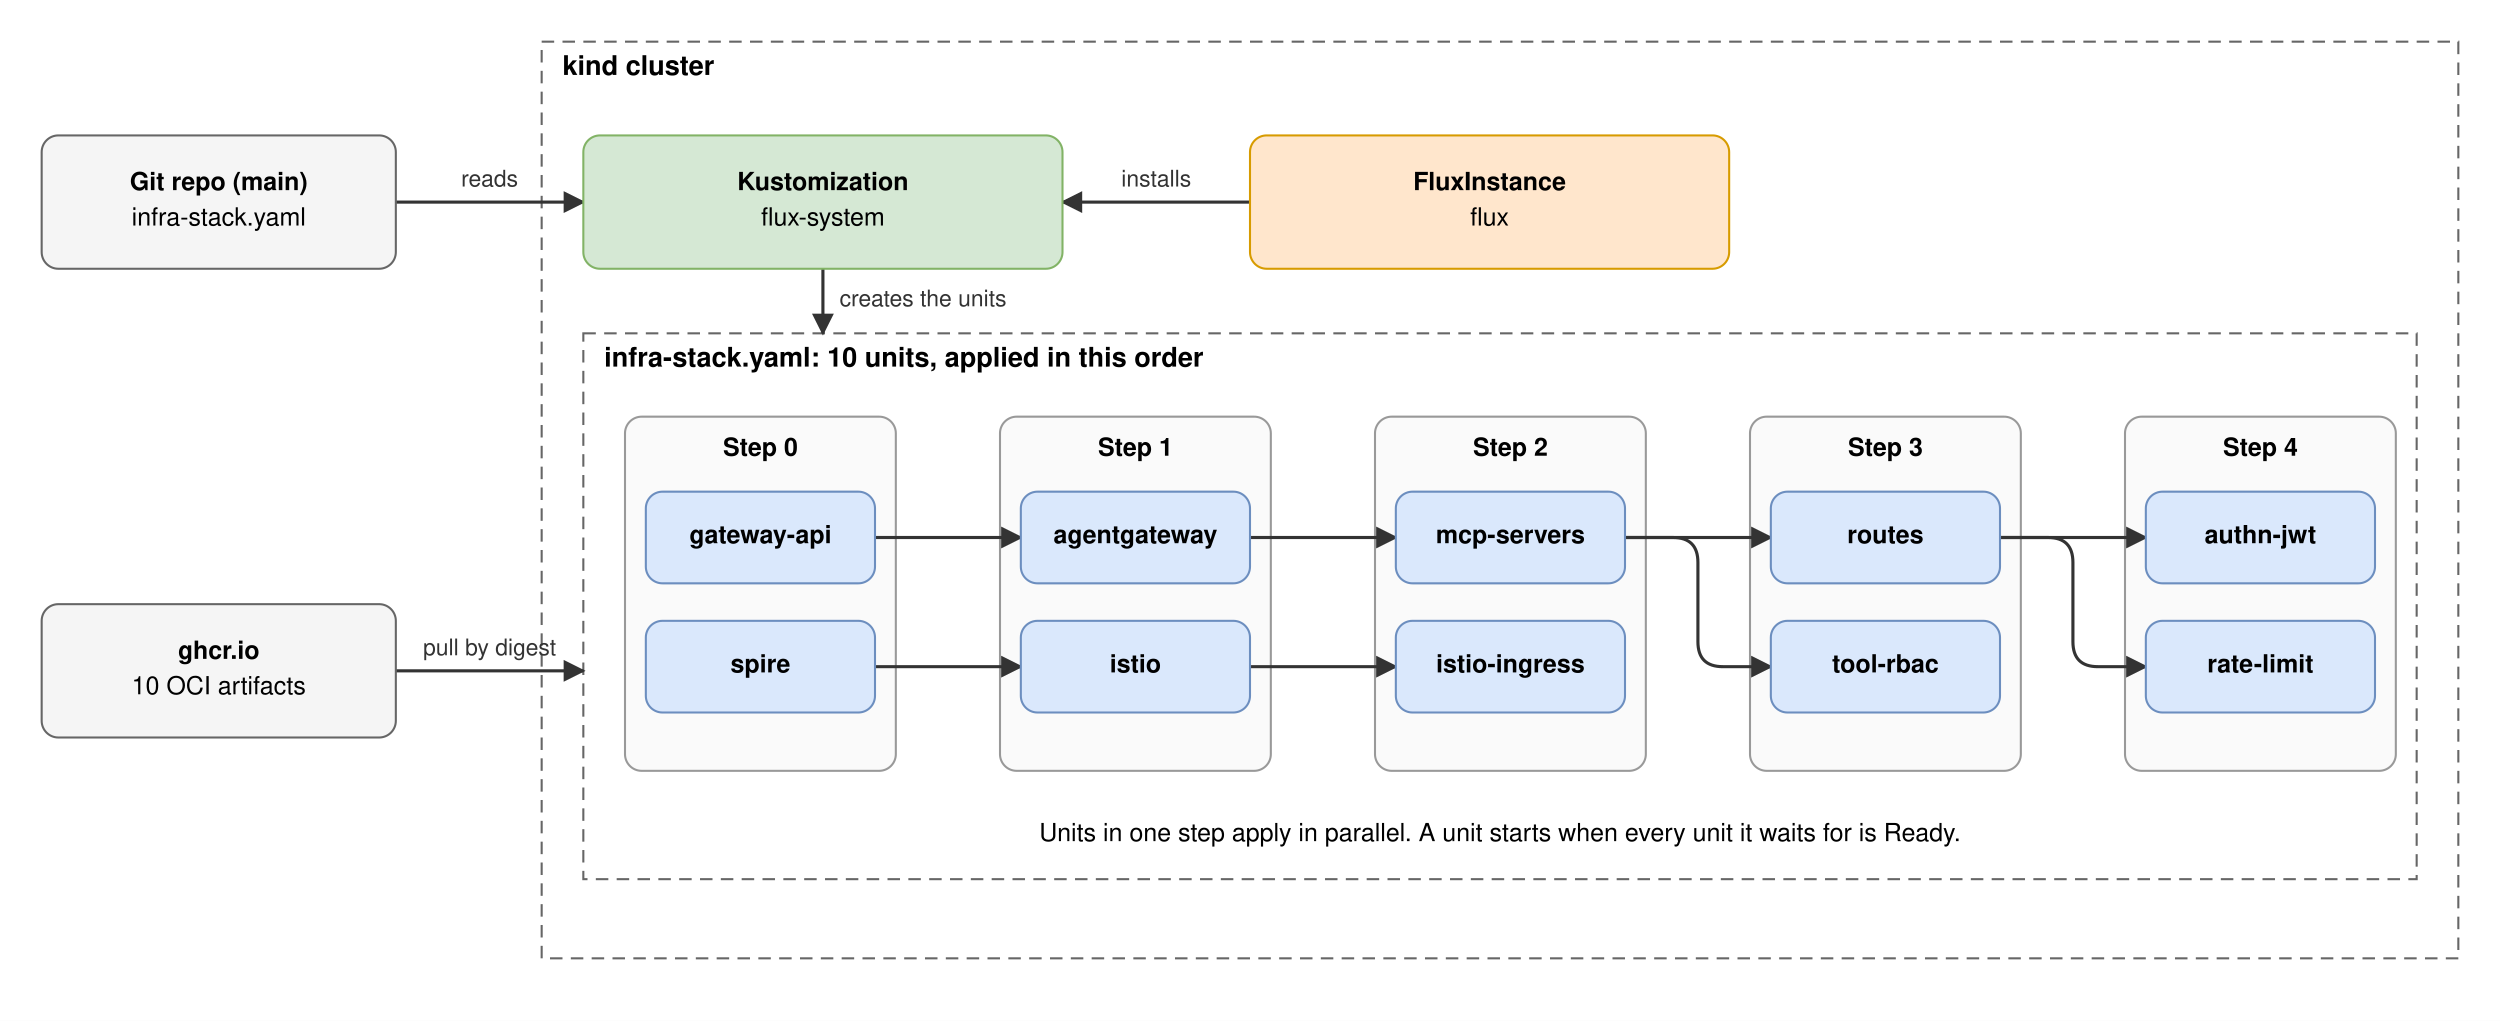
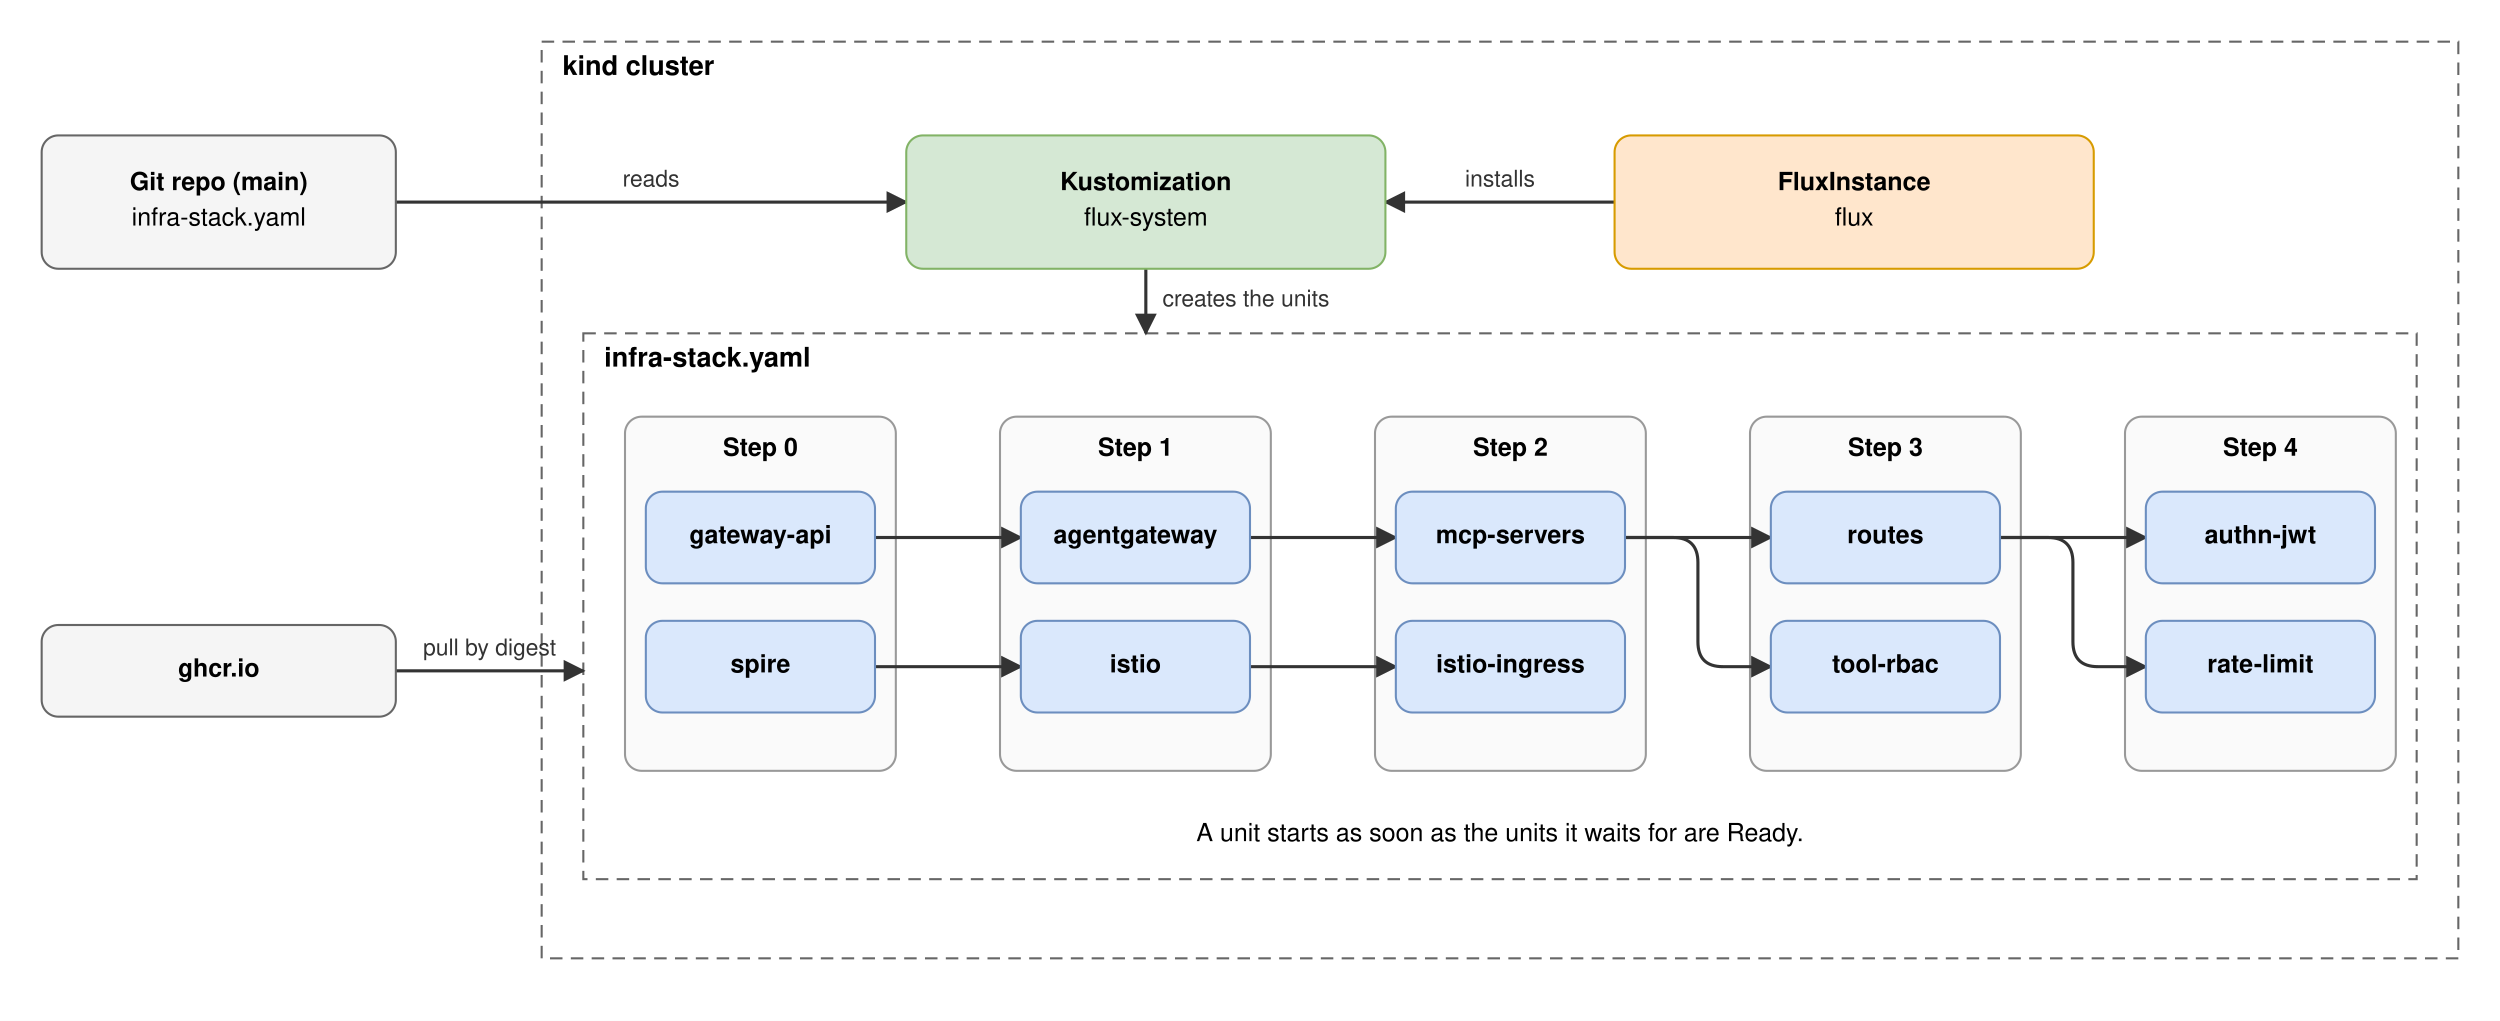
- <svg xmlns="http://www.w3.org/2000/svg" viewBox="0 0 1200 490" width="1200" height="490" font-family="Helvetica, Arial, sans-serif" content="&lt;mxfile host=&quot;app.diagrams.net&quot;&gt;   &lt;diagram id=&quot;orchestration&quot; name=&quot;orchestration&quot;&gt;     &lt;mxGraphModel adaptiveColors=&quot;auto&quot;&gt;       &lt;root&gt;         &lt;mxCell id=&quot;0&quot;/&gt;         &lt;mxCell id=&quot;1&quot; parent=&quot;0&quot;/&gt;         &lt;mxCell id=&quot;repo&quot; value=&quot;&amp;lt;b&amp;gt;Git repo (main)&amp;lt;/b&amp;gt;&amp;lt;br&amp;gt;infra-stack.yaml&quot; style=&quot;rounded=1;whiteSpace=wrap;html=1;align=center;verticalAlign=middle;fillColor=#f5f5f5;strokeColor=#666666;fontColor=#000000;&quot; vertex=&quot;1&quot; parent=&quot;1&quot;&gt;           &lt;mxGeometry x=&quot;20&quot; y=&quot;65&quot; width=&quot;170&quot; height=&quot;64&quot; as=&quot;geometry&quot;/&gt;         &lt;/mxCell&gt;         &lt;mxCell id=&quot;reg&quot; value=&quot;&amp;lt;b&amp;gt;ghcr.io&amp;lt;/b&amp;gt;&amp;lt;br&amp;gt;10 OCI artifacts&quot; style=&quot;rounded=1;whiteSpace=wrap;html=1;align=center;verticalAlign=middle;fillColor=#f5f5f5;strokeColor=#666666;fontColor=#000000;&quot; vertex=&quot;1&quot; parent=&quot;1&quot;&gt;           &lt;mxGeometry x=&quot;20&quot; y=&quot;290&quot; width=&quot;170&quot; height=&quot;64&quot; as=&quot;geometry&quot;/&gt;         &lt;/mxCell&gt;         &lt;mxCell id=&quot;kind&quot; value=&quot;kind cluster&quot; style=&quot;swimlane;startSize=24;fillColor=none;strokeColor=#666666;dashed=1;fontStyle=1;html=1;align=left;spacingLeft=8;&quot; vertex=&quot;1&quot; parent=&quot;1&quot;&gt;           &lt;mxGeometry x=&quot;260&quot; y=&quot;20&quot; width=&quot;920&quot; height=&quot;440&quot; as=&quot;geometry&quot;/&gt;         &lt;/mxCell&gt;         &lt;mxCell id=&quot;fks&quot; value=&quot;&amp;lt;b&amp;gt;Kustomization&amp;lt;/b&amp;gt;&amp;lt;br&amp;gt;flux-system&quot; style=&quot;rounded=1;whiteSpace=wrap;html=1;align=center;verticalAlign=middle;fillColor=#d5e8d4;strokeColor=#82b366;fontColor=#000000;&quot; vertex=&quot;1&quot; parent=&quot;1&quot;&gt;           &lt;mxGeometry x=&quot;280&quot; y=&quot;65&quot; width=&quot;230&quot; height=&quot;64&quot; as=&quot;geometry&quot;/&gt;         &lt;/mxCell&gt;         &lt;mxCell id=&quot;flux&quot; value=&quot;&amp;lt;b&amp;gt;FluxInstance&amp;lt;/b&amp;gt;&amp;lt;br&amp;gt;flux&quot; style=&quot;rounded=1;whiteSpace=wrap;html=1;align=center;verticalAlign=middle;fillColor=#ffe6cc;strokeColor=#d79b00;fontColor=#000000;&quot; vertex=&quot;1&quot; parent=&quot;1&quot;&gt;           &lt;mxGeometry x=&quot;600&quot; y=&quot;65&quot; width=&quot;230&quot; height=&quot;64&quot; as=&quot;geometry&quot;/&gt;         &lt;/mxCell&gt;         &lt;mxCell id=&quot;units&quot; value=&quot;infra-stack.yaml: 10 units, applied in this order&quot; style=&quot;swimlane;startSize=24;fillColor=none;strokeColor=#666666;dashed=1;fontStyle=1;html=1;align=left;spacingLeft=8;&quot; vertex=&quot;1&quot; parent=&quot;1&quot;&gt;           &lt;mxGeometry x=&quot;280&quot; y=&quot;160&quot; width=&quot;880&quot; height=&quot;262&quot; as=&quot;geometry&quot;/&gt;         &lt;/mxCell&gt;         &lt;mxCell id=&quot;step0&quot; value=&quot;Step 0&quot; style=&quot;rounded=1;arcSize=6;whiteSpace=wrap;html=1;align=center;verticalAlign=top;fontStyle=1;fillColor=#fafafa;strokeColor=#999999;fontColor=#000000;&quot; vertex=&quot;1&quot; parent=&quot;1&quot;&gt;           &lt;mxGeometry x=&quot;300&quot; y=&quot;200&quot; width=&quot;130&quot; height=&quot;170&quot; as=&quot;geometry&quot;/&gt;         &lt;/mxCell&gt;         &lt;mxCell id=&quot;step1&quot; value=&quot;Step 1&quot; style=&quot;rounded=1;arcSize=6;whiteSpace=wrap;html=1;align=center;verticalAlign=top;fontStyle=1;fillColor=#fafafa;strokeColor=#999999;fontColor=#000000;&quot; vertex=&quot;1&quot; parent=&quot;1&quot;&gt;           &lt;mxGeometry x=&quot;480&quot; y=&quot;200&quot; width=&quot;130&quot; height=&quot;170&quot; as=&quot;geometry&quot;/&gt;         &lt;/mxCell&gt;         &lt;mxCell id=&quot;step2&quot; value=&quot;Step 2&quot; style=&quot;rounded=1;arcSize=6;whiteSpace=wrap;html=1;align=center;verticalAlign=top;fontStyle=1;fillColor=#fafafa;strokeColor=#999999;fontColor=#000000;&quot; vertex=&quot;1&quot; parent=&quot;1&quot;&gt;           &lt;mxGeometry x=&quot;660&quot; y=&quot;200&quot; width=&quot;130&quot; height=&quot;170&quot; as=&quot;geometry&quot;/&gt;         &lt;/mxCell&gt;         &lt;mxCell id=&quot;step3&quot; value=&quot;Step 3&quot; style=&quot;rounded=1;arcSize=6;whiteSpace=wrap;html=1;align=center;verticalAlign=top;fontStyle=1;fillColor=#fafafa;strokeColor=#999999;fontColor=#000000;&quot; vertex=&quot;1&quot; parent=&quot;1&quot;&gt;           &lt;mxGeometry x=&quot;840&quot; y=&quot;200&quot; width=&quot;130&quot; height=&quot;170&quot; as=&quot;geometry&quot;/&gt;         &lt;/mxCell&gt;         &lt;mxCell id=&quot;step4&quot; value=&quot;Step 4&quot; style=&quot;rounded=1;arcSize=6;whiteSpace=wrap;html=1;align=center;verticalAlign=top;fontStyle=1;fillColor=#fafafa;strokeColor=#999999;fontColor=#000000;&quot; vertex=&quot;1&quot; parent=&quot;1&quot;&gt;           &lt;mxGeometry x=&quot;1020&quot; y=&quot;200&quot; width=&quot;130&quot; height=&quot;170&quot; as=&quot;geometry&quot;/&gt;         &lt;/mxCell&gt;         &lt;mxCell id=&quot;u-gateway-api&quot; value=&quot;&amp;lt;b&amp;gt;gateway-api&amp;lt;/b&amp;gt;&quot; style=&quot;rounded=1;whiteSpace=wrap;html=1;align=center;verticalAlign=middle;fillColor=#dae8fc;strokeColor=#6c8ebf;fontColor=#000000;&quot; vertex=&quot;1&quot; parent=&quot;1&quot;&gt;           &lt;mxGeometry x=&quot;310.0&quot; y=&quot;236&quot; width=&quot;110&quot; height=&quot;44&quot; as=&quot;geometry&quot;/&gt;         &lt;/mxCell&gt;         &lt;mxCell id=&quot;u-spire&quot; value=&quot;&amp;lt;b&amp;gt;spire&amp;lt;/b&amp;gt;&quot; style=&quot;rounded=1;whiteSpace=wrap;html=1;align=center;verticalAlign=middle;fillColor=#dae8fc;strokeColor=#6c8ebf;fontColor=#000000;&quot; vertex=&quot;1&quot; parent=&quot;1&quot;&gt;           &lt;mxGeometry x=&quot;310.0&quot; y=&quot;298&quot; width=&quot;110&quot; height=&quot;44&quot; as=&quot;geometry&quot;/&gt;         &lt;/mxCell&gt;         &lt;mxCell id=&quot;u-agentgateway&quot; value=&quot;&amp;lt;b&amp;gt;agentgateway&amp;lt;/b&amp;gt;&quot; style=&quot;rounded=1;whiteSpace=wrap;html=1;align=center;verticalAlign=middle;fillColor=#dae8fc;strokeColor=#6c8ebf;fontColor=#000000;&quot; vertex=&quot;1&quot; parent=&quot;1&quot;&gt;           &lt;mxGeometry x=&quot;490.0&quot; y=&quot;236&quot; width=&quot;110&quot; height=&quot;44&quot; as=&quot;geometry&quot;/&gt;         &lt;/mxCell&gt;         &lt;mxCell id=&quot;u-istio&quot; value=&quot;&amp;lt;b&amp;gt;istio&amp;lt;/b&amp;gt;&quot; style=&quot;rounded=1;whiteSpace=wrap;html=1;align=center;verticalAlign=middle;fillColor=#dae8fc;strokeColor=#6c8ebf;fontColor=#000000;&quot; vertex=&quot;1&quot; parent=&quot;1&quot;&gt;           &lt;mxGeometry x=&quot;490.0&quot; y=&quot;298&quot; width=&quot;110&quot; height=&quot;44&quot; as=&quot;geometry&quot;/&gt;         &lt;/mxCell&gt;         &lt;mxCell id=&quot;u-istio-ingress&quot; value=&quot;&amp;lt;b&amp;gt;istio-ingress&amp;lt;/b&amp;gt;&quot; style=&quot;rounded=1;whiteSpace=wrap;html=1;align=center;verticalAlign=middle;fillColor=#dae8fc;strokeColor=#6c8ebf;fontColor=#000000;&quot; vertex=&quot;1&quot; parent=&quot;1&quot;&gt;           &lt;mxGeometry x=&quot;670.0&quot; y=&quot;298&quot; width=&quot;110&quot; height=&quot;44&quot; as=&quot;geometry&quot;/&gt;         &lt;/mxCell&gt;         &lt;mxCell id=&quot;u-mcp-servers&quot; value=&quot;&amp;lt;b&amp;gt;mcp-servers&amp;lt;/b&amp;gt;&quot; style=&quot;rounded=1;whiteSpace=wrap;html=1;align=center;verticalAlign=middle;fillColor=#dae8fc;strokeColor=#6c8ebf;fontColor=#000000;&quot; vertex=&quot;1&quot; parent=&quot;1&quot;&gt;           &lt;mxGeometry x=&quot;670.0&quot; y=&quot;236&quot; width=&quot;110&quot; height=&quot;44&quot; as=&quot;geometry&quot;/&gt;         &lt;/mxCell&gt;         &lt;mxCell id=&quot;u-routes&quot; value=&quot;&amp;lt;b&amp;gt;routes&amp;lt;/b&amp;gt;&quot; style=&quot;rounded=1;whiteSpace=wrap;html=1;align=center;verticalAlign=middle;fillColor=#dae8fc;strokeColor=#6c8ebf;fontColor=#000000;&quot; vertex=&quot;1&quot; parent=&quot;1&quot;&gt;           &lt;mxGeometry x=&quot;850.0&quot; y=&quot;236&quot; width=&quot;110&quot; height=&quot;44&quot; as=&quot;geometry&quot;/&gt;         &lt;/mxCell&gt;         &lt;mxCell id=&quot;u-tool-rbac&quot; value=&quot;&amp;lt;b&amp;gt;tool-rbac&amp;lt;/b&amp;gt;&quot; style=&quot;rounded=1;whiteSpace=wrap;html=1;align=center;verticalAlign=middle;fillColor=#dae8fc;strokeColor=#6c8ebf;fontColor=#000000;&quot; vertex=&quot;1&quot; parent=&quot;1&quot;&gt;           &lt;mxGeometry x=&quot;850.0&quot; y=&quot;298&quot; width=&quot;110&quot; height=&quot;44&quot; as=&quot;geometry&quot;/&gt;         &lt;/mxCell&gt;         &lt;mxCell id=&quot;u-authn-jwt&quot; value=&quot;&amp;lt;b&amp;gt;authn-jwt&amp;lt;/b&amp;gt;&quot; style=&quot;rounded=1;whiteSpace=wrap;html=1;align=center;verticalAlign=middle;fillColor=#dae8fc;strokeColor=#6c8ebf;fontColor=#000000;&quot; vertex=&quot;1&quot; parent=&quot;1&quot;&gt;           &lt;mxGeometry x=&quot;1030.0&quot; y=&quot;236&quot; width=&quot;110&quot; height=&quot;44&quot; as=&quot;geometry&quot;/&gt;         &lt;/mxCell&gt;         &lt;mxCell id=&quot;u-rate-limit&quot; value=&quot;&amp;lt;b&amp;gt;rate-limit&amp;lt;/b&amp;gt;&quot; style=&quot;rounded=1;whiteSpace=wrap;html=1;align=center;verticalAlign=middle;fillColor=#dae8fc;strokeColor=#6c8ebf;fontColor=#000000;&quot; vertex=&quot;1&quot; parent=&quot;1&quot;&gt;           &lt;mxGeometry x=&quot;1030.0&quot; y=&quot;298&quot; width=&quot;110&quot; height=&quot;44&quot; as=&quot;geometry&quot;/&gt;         &lt;/mxCell&gt;         &lt;mxCell id=&quot;rule&quot; value=&quot;Units in one step apply in parallel. A unit starts when every unit it waits for is Ready.&quot; style=&quot;text;html=1;align=center;verticalAlign=middle;fontColor=#333333;&quot; vertex=&quot;1&quot; parent=&quot;1&quot;&gt;           &lt;mxGeometry x=&quot;280&quot; y=&quot;386&quot; width=&quot;880&quot; height=&quot;30&quot; as=&quot;geometry&quot;/&gt;         &lt;/mxCell&gt;         &lt;mxCell id=&quot;e-agentgateway-mcp-servers&quot; value=&quot;&quot; style=&quot;endArrow=classic;html=1;strokeColor=#333333;strokeWidth=1.5;edgeStyle=orthogonalEdgeStyle;rounded=1;arcSize=20;exitX=1;exitY=0.5;entryX=0;entryY=0.5;&quot; edge=&quot;1&quot; parent=&quot;1&quot; source=&quot;u-agentgateway&quot; target=&quot;u-mcp-servers&quot;&gt;           &lt;mxGeometry relative=&quot;1&quot; as=&quot;geometry&quot;/&gt;         &lt;/mxCell&gt;         &lt;mxCell id=&quot;e-gateway-api-agentgateway&quot; value=&quot;&quot; style=&quot;endArrow=classic;html=1;strokeColor=#333333;strokeWidth=1.5;edgeStyle=orthogonalEdgeStyle;rounded=1;arcSize=20;exitX=1;exitY=0.5;entryX=0;entryY=0.5;&quot; edge=&quot;1&quot; parent=&quot;1&quot; source=&quot;u-gateway-api&quot; target=&quot;u-agentgateway&quot;&gt;           &lt;mxGeometry relative=&quot;1&quot; as=&quot;geometry&quot;/&gt;         &lt;/mxCell&gt;         &lt;mxCell id=&quot;e-istio-istio-ingress&quot; value=&quot;&quot; style=&quot;endArrow=classic;html=1;strokeColor=#333333;strokeWidth=1.5;edgeStyle=orthogonalEdgeStyle;rounded=1;arcSize=20;exitX=1;exitY=0.5;entryX=0;entryY=0.5;&quot; edge=&quot;1&quot; parent=&quot;1&quot; source=&quot;u-istio&quot; target=&quot;u-istio-ingress&quot;&gt;           &lt;mxGeometry relative=&quot;1&quot; as=&quot;geometry&quot;/&gt;         &lt;/mxCell&gt;         &lt;mxCell id=&quot;e-mcp-servers-routes&quot; value=&quot;&quot; style=&quot;endArrow=classic;html=1;strokeColor=#333333;strokeWidth=1.5;edgeStyle=orthogonalEdgeStyle;rounded=1;arcSize=20;exitX=1;exitY=0.5;entryX=0;entryY=0.5;&quot; edge=&quot;1&quot; parent=&quot;1&quot; source=&quot;u-mcp-servers&quot; target=&quot;u-routes&quot;&gt;           &lt;mxGeometry relative=&quot;1&quot; as=&quot;geometry&quot;/&gt;         &lt;/mxCell&gt;         &lt;mxCell id=&quot;e-mcp-servers-tool-rbac&quot; value=&quot;&quot; style=&quot;endArrow=classic;html=1;strokeColor=#333333;strokeWidth=1.5;edgeStyle=orthogonalEdgeStyle;rounded=1;arcSize=20;exitX=1;exitY=0.5;entryX=0;entryY=0.5;&quot; edge=&quot;1&quot; parent=&quot;1&quot; source=&quot;u-mcp-servers&quot; target=&quot;u-tool-rbac&quot;&gt;           &lt;mxGeometry relative=&quot;1&quot; as=&quot;geometry&quot;/&gt;         &lt;/mxCell&gt;         &lt;mxCell id=&quot;e-routes-authn-jwt&quot; value=&quot;&quot; style=&quot;endArrow=classic;html=1;strokeColor=#333333;strokeWidth=1.5;edgeStyle=orthogonalEdgeStyle;rounded=1;arcSize=20;exitX=1;exitY=0.5;entryX=0;entryY=0.5;&quot; edge=&quot;1&quot; parent=&quot;1&quot; source=&quot;u-routes&quot; target=&quot;u-authn-jwt&quot;&gt;           &lt;mxGeometry relative=&quot;1&quot; as=&quot;geometry&quot;/&gt;         &lt;/mxCell&gt;         &lt;mxCell id=&quot;e-routes-rate-limit&quot; value=&quot;&quot; style=&quot;endArrow=classic;html=1;strokeColor=#333333;strokeWidth=1.5;edgeStyle=orthogonalEdgeStyle;rounded=1;arcSize=20;exitX=1;exitY=0.5;entryX=0;entryY=0.5;&quot; edge=&quot;1&quot; parent=&quot;1&quot; source=&quot;u-routes&quot; target=&quot;u-rate-limit&quot;&gt;           &lt;mxGeometry relative=&quot;1&quot; as=&quot;geometry&quot;/&gt;         &lt;/mxCell&gt;         &lt;mxCell id=&quot;e-spire-istio&quot; value=&quot;&quot; style=&quot;endArrow=classic;html=1;strokeColor=#333333;strokeWidth=1.5;edgeStyle=orthogonalEdgeStyle;rounded=1;arcSize=20;exitX=1;exitY=0.5;entryX=0;entryY=0.5;&quot; edge=&quot;1&quot; parent=&quot;1&quot; source=&quot;u-spire&quot; target=&quot;u-istio&quot;&gt;           &lt;mxGeometry relative=&quot;1&quot; as=&quot;geometry&quot;/&gt;         &lt;/mxCell&gt;         &lt;mxCell id=&quot;f-repo&quot; value=&quot;reads&quot; style=&quot;endArrow=classic;html=1;strokeColor=#333333;strokeWidth=1.5;edgeStyle=orthogonalEdgeStyle;rounded=1;arcSize=20;exitX=1;exitY=0.5;entryX=0;entryY=0.5;&quot; edge=&quot;1&quot; parent=&quot;1&quot; source=&quot;repo&quot; target=&quot;fks&quot;&gt;           &lt;mxGeometry relative=&quot;1&quot; as=&quot;geometry&quot;/&gt;         &lt;/mxCell&gt;         &lt;mxCell id=&quot;f-flux&quot; value=&quot;installs&quot; style=&quot;endArrow=classic;html=1;strokeColor=#333333;strokeWidth=1.5;edgeStyle=orthogonalEdgeStyle;rounded=1;arcSize=20;exitX=0;exitY=0.5;entryX=1;entryY=0.5;&quot; edge=&quot;1&quot; parent=&quot;1&quot; source=&quot;flux&quot; target=&quot;fks&quot;&gt;           &lt;mxGeometry relative=&quot;1&quot; as=&quot;geometry&quot;/&gt;         &lt;/mxCell&gt;         &lt;mxCell id=&quot;f-units&quot; value=&quot;creates the units&quot; style=&quot;endArrow=classic;html=1;strokeColor=#333333;strokeWidth=1.5;edgeStyle=orthogonalEdgeStyle;rounded=1;arcSize=20;exitX=0.5;exitY=1;entryX=0.5;entryY=0;&quot; edge=&quot;1&quot; parent=&quot;1&quot; source=&quot;fks&quot; target=&quot;units&quot;&gt;           &lt;mxGeometry relative=&quot;1&quot; as=&quot;geometry&quot;/&gt;         &lt;/mxCell&gt;         &lt;mxCell id=&quot;f-reg&quot; value=&quot;pull by digest&quot; style=&quot;endArrow=classic;html=1;strokeColor=#333333;strokeWidth=1.5;edgeStyle=orthogonalEdgeStyle;rounded=1;arcSize=20;exitX=1;exitY=0.5;entryX=0;entryY=0.5;&quot; edge=&quot;1&quot; parent=&quot;1&quot; source=&quot;reg&quot; target=&quot;units&quot;&gt;           &lt;mxGeometry relative=&quot;1&quot; as=&quot;geometry&quot;/&gt;         &lt;/mxCell&gt;       &lt;/root&gt;     &lt;/mxGraphModel&gt;   &lt;/diagram&gt; &lt;/mxfile&gt; ">
+ <svg xmlns="http://www.w3.org/2000/svg" viewBox="0 0 1200 490" width="1200" height="490" font-family="Helvetica, Arial, sans-serif" content="&lt;mxfile host=&quot;app.diagrams.net&quot;&gt;   &lt;diagram id=&quot;orchestration&quot; name=&quot;orchestration&quot;&gt;     &lt;mxGraphModel adaptiveColors=&quot;auto&quot;&gt;       &lt;root&gt;         &lt;mxCell id=&quot;0&quot;/&gt;         &lt;mxCell id=&quot;1&quot; parent=&quot;0&quot;/&gt;         &lt;mxCell id=&quot;repo&quot; value=&quot;&amp;lt;b&amp;gt;Git repo (main)&amp;lt;/b&amp;gt;&amp;lt;br&amp;gt;infra-stack.yaml&quot; style=&quot;rounded=1;whiteSpace=wrap;html=1;align=center;verticalAlign=middle;fillColor=#f5f5f5;strokeColor=#666666;fontColor=#000000;&quot; vertex=&quot;1&quot; parent=&quot;1&quot;&gt;           &lt;mxGeometry x=&quot;20&quot; y=&quot;65&quot; width=&quot;170&quot; height=&quot;64&quot; as=&quot;geometry&quot;/&gt;         &lt;/mxCell&gt;         &lt;mxCell id=&quot;reg&quot; value=&quot;&amp;lt;b&amp;gt;ghcr.io&amp;lt;/b&amp;gt;&quot; style=&quot;rounded=1;whiteSpace=wrap;html=1;align=center;verticalAlign=middle;fillColor=#f5f5f5;strokeColor=#666666;fontColor=#000000;&quot; vertex=&quot;1&quot; parent=&quot;1&quot;&gt;           &lt;mxGeometry x=&quot;20&quot; y=&quot;300&quot; width=&quot;170&quot; height=&quot;44&quot; as=&quot;geometry&quot;/&gt;         &lt;/mxCell&gt;         &lt;mxCell id=&quot;kind&quot; value=&quot;kind cluster&quot; style=&quot;swimlane;startSize=24;fillColor=none;strokeColor=#666666;dashed=1;fontStyle=1;html=1;align=left;spacingLeft=8;&quot; vertex=&quot;1&quot; parent=&quot;1&quot;&gt;           &lt;mxGeometry x=&quot;260&quot; y=&quot;20&quot; width=&quot;920&quot; height=&quot;440&quot; as=&quot;geometry&quot;/&gt;         &lt;/mxCell&gt;         &lt;mxCell id=&quot;fks&quot; value=&quot;&amp;lt;b&amp;gt;Kustomization&amp;lt;/b&amp;gt;&amp;lt;br&amp;gt;flux-system&quot; style=&quot;rounded=1;whiteSpace=wrap;html=1;align=center;verticalAlign=middle;fillColor=#d5e8d4;strokeColor=#82b366;fontColor=#000000;&quot; vertex=&quot;1&quot; parent=&quot;1&quot;&gt;           &lt;mxGeometry x=&quot;435&quot; y=&quot;65&quot; width=&quot;230&quot; height=&quot;64&quot; as=&quot;geometry&quot;/&gt;         &lt;/mxCell&gt;         &lt;mxCell id=&quot;flux&quot; value=&quot;&amp;lt;b&amp;gt;FluxInstance&amp;lt;/b&amp;gt;&amp;lt;br&amp;gt;flux&quot; style=&quot;rounded=1;whiteSpace=wrap;html=1;align=center;verticalAlign=middle;fillColor=#ffe6cc;strokeColor=#d79b00;fontColor=#000000;&quot; vertex=&quot;1&quot; parent=&quot;1&quot;&gt;           &lt;mxGeometry x=&quot;775&quot; y=&quot;65&quot; width=&quot;230&quot; height=&quot;64&quot; as=&quot;geometry&quot;/&gt;         &lt;/mxCell&gt;         &lt;mxCell id=&quot;units&quot; value=&quot;infra-stack.yaml&quot; style=&quot;swimlane;startSize=24;fillColor=none;strokeColor=#666666;dashed=1;fontStyle=1;html=1;align=left;spacingLeft=8;&quot; vertex=&quot;1&quot; parent=&quot;1&quot;&gt;           &lt;mxGeometry x=&quot;280&quot; y=&quot;160&quot; width=&quot;880&quot; height=&quot;262&quot; as=&quot;geometry&quot;/&gt;         &lt;/mxCell&gt;         &lt;mxCell id=&quot;step0&quot; value=&quot;Step 0&quot; style=&quot;rounded=1;arcSize=6;whiteSpace=wrap;html=1;align=center;verticalAlign=top;fontStyle=1;fillColor=#fafafa;strokeColor=#999999;fontColor=#000000;&quot; vertex=&quot;1&quot; parent=&quot;1&quot;&gt;           &lt;mxGeometry x=&quot;300&quot; y=&quot;200&quot; width=&quot;130&quot; height=&quot;170&quot; as=&quot;geometry&quot;/&gt;         &lt;/mxCell&gt;         &lt;mxCell id=&quot;step1&quot; value=&quot;Step 1&quot; style=&quot;rounded=1;arcSize=6;whiteSpace=wrap;html=1;align=center;verticalAlign=top;fontStyle=1;fillColor=#fafafa;strokeColor=#999999;fontColor=#000000;&quot; vertex=&quot;1&quot; parent=&quot;1&quot;&gt;           &lt;mxGeometry x=&quot;480&quot; y=&quot;200&quot; width=&quot;130&quot; height=&quot;170&quot; as=&quot;geometry&quot;/&gt;         &lt;/mxCell&gt;         &lt;mxCell id=&quot;step2&quot; value=&quot;Step 2&quot; style=&quot;rounded=1;arcSize=6;whiteSpace=wrap;html=1;align=center;verticalAlign=top;fontStyle=1;fillColor=#fafafa;strokeColor=#999999;fontColor=#000000;&quot; vertex=&quot;1&quot; parent=&quot;1&quot;&gt;           &lt;mxGeometry x=&quot;660&quot; y=&quot;200&quot; width=&quot;130&quot; height=&quot;170&quot; as=&quot;geometry&quot;/&gt;         &lt;/mxCell&gt;         &lt;mxCell id=&quot;step3&quot; value=&quot;Step 3&quot; style=&quot;rounded=1;arcSize=6;whiteSpace=wrap;html=1;align=center;verticalAlign=top;fontStyle=1;fillColor=#fafafa;strokeColor=#999999;fontColor=#000000;&quot; vertex=&quot;1&quot; parent=&quot;1&quot;&gt;           &lt;mxGeometry x=&quot;840&quot; y=&quot;200&quot; width=&quot;130&quot; height=&quot;170&quot; as=&quot;geometry&quot;/&gt;         &lt;/mxCell&gt;         &lt;mxCell id=&quot;step4&quot; value=&quot;Step 4&quot; style=&quot;rounded=1;arcSize=6;whiteSpace=wrap;html=1;align=center;verticalAlign=top;fontStyle=1;fillColor=#fafafa;strokeColor=#999999;fontColor=#000000;&quot; vertex=&quot;1&quot; parent=&quot;1&quot;&gt;           &lt;mxGeometry x=&quot;1020&quot; y=&quot;200&quot; width=&quot;130&quot; height=&quot;170&quot; as=&quot;geometry&quot;/&gt;         &lt;/mxCell&gt;         &lt;mxCell id=&quot;u-gateway-api&quot; value=&quot;&amp;lt;b&amp;gt;gateway-api&amp;lt;/b&amp;gt;&quot; style=&quot;rounded=1;whiteSpace=wrap;html=1;align=center;verticalAlign=middle;fillColor=#dae8fc;strokeColor=#6c8ebf;fontColor=#000000;&quot; vertex=&quot;1&quot; parent=&quot;1&quot;&gt;           &lt;mxGeometry x=&quot;310.0&quot; y=&quot;236&quot; width=&quot;110&quot; height=&quot;44&quot; as=&quot;geometry&quot;/&gt;         &lt;/mxCell&gt;         &lt;mxCell id=&quot;u-spire&quot; value=&quot;&amp;lt;b&amp;gt;spire&amp;lt;/b&amp;gt;&quot; style=&quot;rounded=1;whiteSpace=wrap;html=1;align=center;verticalAlign=middle;fillColor=#dae8fc;strokeColor=#6c8ebf;fontColor=#000000;&quot; vertex=&quot;1&quot; parent=&quot;1&quot;&gt;           &lt;mxGeometry x=&quot;310.0&quot; y=&quot;298&quot; width=&quot;110&quot; height=&quot;44&quot; as=&quot;geometry&quot;/&gt;         &lt;/mxCell&gt;         &lt;mxCell id=&quot;u-agentgateway&quot; value=&quot;&amp;lt;b&amp;gt;agentgateway&amp;lt;/b&amp;gt;&quot; style=&quot;rounded=1;whiteSpace=wrap;html=1;align=center;verticalAlign=middle;fillColor=#dae8fc;strokeColor=#6c8ebf;fontColor=#000000;&quot; vertex=&quot;1&quot; parent=&quot;1&quot;&gt;           &lt;mxGeometry x=&quot;490.0&quot; y=&quot;236&quot; width=&quot;110&quot; height=&quot;44&quot; as=&quot;geometry&quot;/&gt;         &lt;/mxCell&gt;         &lt;mxCell id=&quot;u-istio&quot; value=&quot;&amp;lt;b&amp;gt;istio&amp;lt;/b&amp;gt;&quot; style=&quot;rounded=1;whiteSpace=wrap;html=1;align=center;verticalAlign=middle;fillColor=#dae8fc;strokeColor=#6c8ebf;fontColor=#000000;&quot; vertex=&quot;1&quot; parent=&quot;1&quot;&gt;           &lt;mxGeometry x=&quot;490.0&quot; y=&quot;298&quot; width=&quot;110&quot; height=&quot;44&quot; as=&quot;geometry&quot;/&gt;         &lt;/mxCell&gt;         &lt;mxCell id=&quot;u-istio-ingress&quot; value=&quot;&amp;lt;b&amp;gt;istio-ingress&amp;lt;/b&amp;gt;&quot; style=&quot;rounded=1;whiteSpace=wrap;html=1;align=center;verticalAlign=middle;fillColor=#dae8fc;strokeColor=#6c8ebf;fontColor=#000000;&quot; vertex=&quot;1&quot; parent=&quot;1&quot;&gt;           &lt;mxGeometry x=&quot;670.0&quot; y=&quot;298&quot; width=&quot;110&quot; height=&quot;44&quot; as=&quot;geometry&quot;/&gt;         &lt;/mxCell&gt;         &lt;mxCell id=&quot;u-mcp-servers&quot; value=&quot;&amp;lt;b&amp;gt;mcp-servers&amp;lt;/b&amp;gt;&quot; style=&quot;rounded=1;whiteSpace=wrap;html=1;align=center;verticalAlign=middle;fillColor=#dae8fc;strokeColor=#6c8ebf;fontColor=#000000;&quot; vertex=&quot;1&quot; parent=&quot;1&quot;&gt;           &lt;mxGeometry x=&quot;670.0&quot; y=&quot;236&quot; width=&quot;110&quot; height=&quot;44&quot; as=&quot;geometry&quot;/&gt;         &lt;/mxCell&gt;         &lt;mxCell id=&quot;u-routes&quot; value=&quot;&amp;lt;b&amp;gt;routes&amp;lt;/b&amp;gt;&quot; style=&quot;rounded=1;whiteSpace=wrap;html=1;align=center;verticalAlign=middle;fillColor=#dae8fc;strokeColor=#6c8ebf;fontColor=#000000;&quot; vertex=&quot;1&quot; parent=&quot;1&quot;&gt;           &lt;mxGeometry x=&quot;850.0&quot; y=&quot;236&quot; width=&quot;110&quot; height=&quot;44&quot; as=&quot;geometry&quot;/&gt;         &lt;/mxCell&gt;         &lt;mxCell id=&quot;u-tool-rbac&quot; value=&quot;&amp;lt;b&amp;gt;tool-rbac&amp;lt;/b&amp;gt;&quot; style=&quot;rounded=1;whiteSpace=wrap;html=1;align=center;verticalAlign=middle;fillColor=#dae8fc;strokeColor=#6c8ebf;fontColor=#000000;&quot; vertex=&quot;1&quot; parent=&quot;1&quot;&gt;           &lt;mxGeometry x=&quot;850.0&quot; y=&quot;298&quot; width=&quot;110&quot; height=&quot;44&quot; as=&quot;geometry&quot;/&gt;         &lt;/mxCell&gt;         &lt;mxCell id=&quot;u-authn-jwt&quot; value=&quot;&amp;lt;b&amp;gt;authn-jwt&amp;lt;/b&amp;gt;&quot; style=&quot;rounded=1;whiteSpace=wrap;html=1;align=center;verticalAlign=middle;fillColor=#dae8fc;strokeColor=#6c8ebf;fontColor=#000000;&quot; vertex=&quot;1&quot; parent=&quot;1&quot;&gt;           &lt;mxGeometry x=&quot;1030.0&quot; y=&quot;236&quot; width=&quot;110&quot; height=&quot;44&quot; as=&quot;geometry&quot;/&gt;         &lt;/mxCell&gt;         &lt;mxCell id=&quot;u-rate-limit&quot; value=&quot;&amp;lt;b&amp;gt;rate-limit&amp;lt;/b&amp;gt;&quot; style=&quot;rounded=1;whiteSpace=wrap;html=1;align=center;verticalAlign=middle;fillColor=#dae8fc;strokeColor=#6c8ebf;fontColor=#000000;&quot; vertex=&quot;1&quot; parent=&quot;1&quot;&gt;           &lt;mxGeometry x=&quot;1030.0&quot; y=&quot;298&quot; width=&quot;110&quot; height=&quot;44&quot; as=&quot;geometry&quot;/&gt;         &lt;/mxCell&gt;         &lt;mxCell id=&quot;rule&quot; value=&quot;A unit starts as soon as the units it waits for are Ready.&quot; style=&quot;text;html=1;align=center;verticalAlign=middle;fontColor=#333333;&quot; vertex=&quot;1&quot; parent=&quot;1&quot;&gt;           &lt;mxGeometry x=&quot;280&quot; y=&quot;386&quot; width=&quot;880&quot; height=&quot;30&quot; as=&quot;geometry&quot;/&gt;         &lt;/mxCell&gt;         &lt;mxCell id=&quot;e-agentgateway-mcp-servers&quot; value=&quot;&quot; style=&quot;endArrow=classic;html=1;strokeColor=#333333;strokeWidth=1.5;edgeStyle=orthogonalEdgeStyle;rounded=1;arcSize=20;exitX=1;exitY=0.5;entryX=0;entryY=0.5;&quot; edge=&quot;1&quot; parent=&quot;1&quot; source=&quot;u-agentgateway&quot; target=&quot;u-mcp-servers&quot;&gt;           &lt;mxGeometry relative=&quot;1&quot; as=&quot;geometry&quot;/&gt;         &lt;/mxCell&gt;         &lt;mxCell id=&quot;e-gateway-api-agentgateway&quot; value=&quot;&quot; style=&quot;endArrow=classic;html=1;strokeColor=#333333;strokeWidth=1.5;edgeStyle=orthogonalEdgeStyle;rounded=1;arcSize=20;exitX=1;exitY=0.5;entryX=0;entryY=0.5;&quot; edge=&quot;1&quot; parent=&quot;1&quot; source=&quot;u-gateway-api&quot; target=&quot;u-agentgateway&quot;&gt;           &lt;mxGeometry relative=&quot;1&quot; as=&quot;geometry&quot;/&gt;         &lt;/mxCell&gt;         &lt;mxCell id=&quot;e-istio-istio-ingress&quot; value=&quot;&quot; style=&quot;endArrow=classic;html=1;strokeColor=#333333;strokeWidth=1.5;edgeStyle=orthogonalEdgeStyle;rounded=1;arcSize=20;exitX=1;exitY=0.5;entryX=0;entryY=0.5;&quot; edge=&quot;1&quot; parent=&quot;1&quot; source=&quot;u-istio&quot; target=&quot;u-istio-ingress&quot;&gt;           &lt;mxGeometry relative=&quot;1&quot; as=&quot;geometry&quot;/&gt;         &lt;/mxCell&gt;         &lt;mxCell id=&quot;e-mcp-servers-routes&quot; value=&quot;&quot; style=&quot;endArrow=classic;html=1;strokeColor=#333333;strokeWidth=1.5;edgeStyle=orthogonalEdgeStyle;rounded=1;arcSize=20;exitX=1;exitY=0.5;entryX=0;entryY=0.5;&quot; edge=&quot;1&quot; parent=&quot;1&quot; source=&quot;u-mcp-servers&quot; target=&quot;u-routes&quot;&gt;           &lt;mxGeometry relative=&quot;1&quot; as=&quot;geometry&quot;/&gt;         &lt;/mxCell&gt;         &lt;mxCell id=&quot;e-mcp-servers-tool-rbac&quot; value=&quot;&quot; style=&quot;endArrow=classic;html=1;strokeColor=#333333;strokeWidth=1.5;edgeStyle=orthogonalEdgeStyle;rounded=1;arcSize=20;exitX=1;exitY=0.5;entryX=0;entryY=0.5;&quot; edge=&quot;1&quot; parent=&quot;1&quot; source=&quot;u-mcp-servers&quot; target=&quot;u-tool-rbac&quot;&gt;           &lt;mxGeometry relative=&quot;1&quot; as=&quot;geometry&quot;/&gt;         &lt;/mxCell&gt;         &lt;mxCell id=&quot;e-routes-authn-jwt&quot; value=&quot;&quot; style=&quot;endArrow=classic;html=1;strokeColor=#333333;strokeWidth=1.5;edgeStyle=orthogonalEdgeStyle;rounded=1;arcSize=20;exitX=1;exitY=0.5;entryX=0;entryY=0.5;&quot; edge=&quot;1&quot; parent=&quot;1&quot; source=&quot;u-routes&quot; target=&quot;u-authn-jwt&quot;&gt;           &lt;mxGeometry relative=&quot;1&quot; as=&quot;geometry&quot;/&gt;         &lt;/mxCell&gt;         &lt;mxCell id=&quot;e-routes-rate-limit&quot; value=&quot;&quot; style=&quot;endArrow=classic;html=1;strokeColor=#333333;strokeWidth=1.5;edgeStyle=orthogonalEdgeStyle;rounded=1;arcSize=20;exitX=1;exitY=0.5;entryX=0;entryY=0.5;&quot; edge=&quot;1&quot; parent=&quot;1&quot; source=&quot;u-routes&quot; target=&quot;u-rate-limit&quot;&gt;           &lt;mxGeometry relative=&quot;1&quot; as=&quot;geometry&quot;/&gt;         &lt;/mxCell&gt;         &lt;mxCell id=&quot;e-spire-istio&quot; value=&quot;&quot; style=&quot;endArrow=classic;html=1;strokeColor=#333333;strokeWidth=1.5;edgeStyle=orthogonalEdgeStyle;rounded=1;arcSize=20;exitX=1;exitY=0.5;entryX=0;entryY=0.5;&quot; edge=&quot;1&quot; parent=&quot;1&quot; source=&quot;u-spire&quot; target=&quot;u-istio&quot;&gt;           &lt;mxGeometry relative=&quot;1&quot; as=&quot;geometry&quot;/&gt;         &lt;/mxCell&gt;         &lt;mxCell id=&quot;f-repo&quot; value=&quot;reads&quot; style=&quot;endArrow=classic;html=1;strokeColor=#333333;strokeWidth=1.5;edgeStyle=orthogonalEdgeStyle;rounded=1;arcSize=20;exitX=1;exitY=0.5;entryX=0;entryY=0.5;&quot; edge=&quot;1&quot; parent=&quot;1&quot; source=&quot;repo&quot; target=&quot;fks&quot;&gt;           &lt;mxGeometry relative=&quot;1&quot; as=&quot;geometry&quot;/&gt;         &lt;/mxCell&gt;         &lt;mxCell id=&quot;f-flux&quot; value=&quot;installs&quot; style=&quot;endArrow=classic;html=1;strokeColor=#333333;strokeWidth=1.5;edgeStyle=orthogonalEdgeStyle;rounded=1;arcSize=20;exitX=0;exitY=0.5;entryX=1;entryY=0.5;&quot; edge=&quot;1&quot; parent=&quot;1&quot; source=&quot;flux&quot; target=&quot;fks&quot;&gt;           &lt;mxGeometry relative=&quot;1&quot; as=&quot;geometry&quot;/&gt;         &lt;/mxCell&gt;         &lt;mxCell id=&quot;f-units&quot; value=&quot;creates the units&quot; style=&quot;endArrow=classic;html=1;strokeColor=#333333;strokeWidth=1.5;edgeStyle=orthogonalEdgeStyle;rounded=1;arcSize=20;exitX=0.5;exitY=1;entryX=0.5;entryY=0;&quot; edge=&quot;1&quot; parent=&quot;1&quot; source=&quot;fks&quot; target=&quot;units&quot;&gt;           &lt;mxGeometry relative=&quot;1&quot; as=&quot;geometry&quot;/&gt;         &lt;/mxCell&gt;         &lt;mxCell id=&quot;f-reg&quot; value=&quot;pull by digest&quot; style=&quot;endArrow=classic;html=1;strokeColor=#333333;strokeWidth=1.5;edgeStyle=orthogonalEdgeStyle;rounded=1;arcSize=20;exitX=1;exitY=0.5;entryX=0;entryY=0.5;&quot; edge=&quot;1&quot; parent=&quot;1&quot; source=&quot;reg&quot; target=&quot;units&quot;&gt;           &lt;mxGeometry relative=&quot;1&quot; as=&quot;geometry&quot;/&gt;         &lt;/mxCell&gt;       &lt;/root&gt;     &lt;/mxGraphModel&gt;   &lt;/diagram&gt; &lt;/mxfile&gt; ">
  <defs>
    <marker id="a" viewBox="0 0 10 10" refX="9" refY="5" markerWidth="7" markerHeight="7" orient="auto-start-reverse">
      <path d="M0,0 L10,5 L0,10 z" fill="#333333" />
    </marker>
  </defs>
  <rect width="1200" height="490" fill="#ffffff" />
  <rect x="260" y="20" width="920" height="440" fill="none" stroke="#666666" stroke-dasharray="6 4" />
  <text x="270" y="33" dominant-baseline="central" font-size="13" font-weight="bold" fill="#000000">kind cluster</text>
  <rect x="280" y="160" width="880" height="262" fill="none" stroke="#666666" stroke-dasharray="6 4" />
-   <text x="290" y="173" dominant-baseline="central" font-size="13" font-weight="bold" fill="#000000">infra-stack.yaml: 10 units, applied in this order</text>
+   <text x="290" y="173" dominant-baseline="central" font-size="13" font-weight="bold" fill="#000000">infra-stack.yaml</text>
  <rect x="300" y="200" width="130" height="170" rx="8" fill="#fafafa" stroke="#999999" />
  <text x="365.0" y="216" text-anchor="middle" dominant-baseline="central" font-size="12" font-weight="bold" fill="#000000">Step 0</text>
  <rect x="480" y="200" width="130" height="170" rx="8" fill="#fafafa" stroke="#999999" />
  <text x="545.0" y="216" text-anchor="middle" dominant-baseline="central" font-size="12" font-weight="bold" fill="#000000">Step 1</text>
  <rect x="660" y="200" width="130" height="170" rx="8" fill="#fafafa" stroke="#999999" />
  <text x="725.0" y="216" text-anchor="middle" dominant-baseline="central" font-size="12" font-weight="bold" fill="#000000">Step 2</text>
  <rect x="840" y="200" width="130" height="170" rx="8" fill="#fafafa" stroke="#999999" />
  <text x="905.0" y="216" text-anchor="middle" dominant-baseline="central" font-size="12" font-weight="bold" fill="#000000">Step 3</text>
  <rect x="1020" y="200" width="130" height="170" rx="8" fill="#fafafa" stroke="#999999" />
  <text x="1085.0" y="216" text-anchor="middle" dominant-baseline="central" font-size="12" font-weight="bold" fill="#000000">Step 4</text>
  <path d="M600.0,258.0 L670.0,258.0" fill="none" stroke="#333333" stroke-width="1.5" stroke-linejoin="round" marker-end="url(#a)" />
  <path d="M420.0,258.0 L490.0,258.0" fill="none" stroke="#333333" stroke-width="1.5" stroke-linejoin="round" marker-end="url(#a)" />
  <path d="M600.0,320.0 L670.0,320.0" fill="none" stroke="#333333" stroke-width="1.5" stroke-linejoin="round" marker-end="url(#a)" />
  <path d="M780.0,258.0 L850.0,258.0" fill="none" stroke="#333333" stroke-width="1.5" stroke-linejoin="round" marker-end="url(#a)" />
  <path d="M780.0,258.0 H803.0 Q815.0,258.0 815.0,270.0 V308.0 Q815.0,320.0 827.0,320.0 H850.0" fill="none" stroke="#333333" stroke-width="1.5" stroke-linejoin="round" marker-end="url(#a)" />
  <path d="M960.0,258.0 L1030.0,258.0" fill="none" stroke="#333333" stroke-width="1.5" stroke-linejoin="round" marker-end="url(#a)" />
  <path d="M960.0,258.0 H983.0 Q995.0,258.0 995.0,270.0 V308.0 Q995.0,320.0 1007.0,320.0 H1030.0" fill="none" stroke="#333333" stroke-width="1.5" stroke-linejoin="round" marker-end="url(#a)" />
  <path d="M420.0,320.0 L490.0,320.0" fill="none" stroke="#333333" stroke-width="1.5" stroke-linejoin="round" marker-end="url(#a)" />
-   <path d="M190,97.0 L280,97.0" fill="none" stroke="#333333" stroke-width="1.5" stroke-linejoin="round" marker-end="url(#a)" />
-   <text x="235.0" y="87.0" dominant-baseline="central" font-size="11" text-anchor="middle" fill="#333333">reads</text>
-   <path d="M600,97.0 L510,97.0" fill="none" stroke="#333333" stroke-width="1.5" stroke-linejoin="round" marker-end="url(#a)" />
-   <text x="555.0" y="87.0" dominant-baseline="central" font-size="11" text-anchor="middle" fill="#333333">installs</text>
-   <path d="M395.0,129 L395.0,160" fill="none" stroke="#333333" stroke-width="1.5" stroke-linejoin="round" marker-end="url(#a)" />
-   <text x="403.0" y="144.5" dominant-baseline="central" font-size="11" text-anchor="start" fill="#333333">creates the units</text>
+   <path d="M190,97.0 L435,97.0" fill="none" stroke="#333333" stroke-width="1.5" stroke-linejoin="round" marker-end="url(#a)" />
+   <text x="312.5" y="87.0" dominant-baseline="central" font-size="11" text-anchor="middle" fill="#333333">reads</text>
+   <path d="M775,97.0 L665,97.0" fill="none" stroke="#333333" stroke-width="1.5" stroke-linejoin="round" marker-end="url(#a)" />
+   <text x="720.0" y="87.0" dominant-baseline="central" font-size="11" text-anchor="middle" fill="#333333">installs</text>
+   <path d="M550.0,129 L550.0,160" fill="none" stroke="#333333" stroke-width="1.5" stroke-linejoin="round" marker-end="url(#a)" />
+   <text x="558.0" y="144.5" dominant-baseline="central" font-size="11" text-anchor="start" fill="#333333">creates the units</text>
  <path d="M190,322.0 L280,322.0" fill="none" stroke="#333333" stroke-width="1.5" stroke-linejoin="round" marker-end="url(#a)" />
  <text x="235.0" y="312.0" dominant-baseline="central" font-size="11" text-anchor="middle" fill="#333333">pull by digest</text>
  <rect x="20" y="65" width="170" height="64" rx="8" fill="#f5f5f5" stroke="#666666" />
  <text x="105.0" y="88.5" text-anchor="middle" dominant-baseline="central" font-size="12" font-weight="bold" fill="#000000">Git repo (main)</text>
  <text x="105.0" y="105.5" text-anchor="middle" dominant-baseline="central" font-size="12" fill="#000000">infra-stack.yaml</text>
-   <rect x="20" y="290" width="170" height="64" rx="8" fill="#f5f5f5" stroke="#666666" />
-   <text x="105.0" y="313.5" text-anchor="middle" dominant-baseline="central" font-size="12" font-weight="bold" fill="#000000">ghcr.io</text>
-   <text x="105.0" y="330.5" text-anchor="middle" dominant-baseline="central" font-size="12" fill="#000000">10 OCI artifacts</text>
-   <rect x="280" y="65" width="230" height="64" rx="8" fill="#d5e8d4" stroke="#82b366" />
-   <text x="395.0" y="88.5" text-anchor="middle" dominant-baseline="central" font-size="12" font-weight="bold" fill="#000000">Kustomization</text>
-   <text x="395.0" y="105.5" text-anchor="middle" dominant-baseline="central" font-size="12" fill="#000000">flux-system</text>
-   <rect x="600" y="65" width="230" height="64" rx="8" fill="#ffe6cc" stroke="#d79b00" />
-   <text x="715.0" y="88.5" text-anchor="middle" dominant-baseline="central" font-size="12" font-weight="bold" fill="#000000">FluxInstance</text>
-   <text x="715.0" y="105.5" text-anchor="middle" dominant-baseline="central" font-size="12" fill="#000000">flux</text>
+   <rect x="20" y="300" width="170" height="44" rx="8" fill="#f5f5f5" stroke="#666666" />
+   <text x="105.0" y="322.0" text-anchor="middle" dominant-baseline="central" font-size="12" font-weight="bold" fill="#000000">ghcr.io</text>
+   <rect x="435" y="65" width="230" height="64" rx="8" fill="#d5e8d4" stroke="#82b366" />
+   <text x="550.0" y="88.5" text-anchor="middle" dominant-baseline="central" font-size="12" font-weight="bold" fill="#000000">Kustomization</text>
+   <text x="550.0" y="105.5" text-anchor="middle" dominant-baseline="central" font-size="12" fill="#000000">flux-system</text>
+   <rect x="775" y="65" width="230" height="64" rx="8" fill="#ffe6cc" stroke="#d79b00" />
+   <text x="890.0" y="88.5" text-anchor="middle" dominant-baseline="central" font-size="12" font-weight="bold" fill="#000000">FluxInstance</text>
+   <text x="890.0" y="105.5" text-anchor="middle" dominant-baseline="central" font-size="12" fill="#000000">flux</text>
  <rect x="310.0" y="236" width="110" height="44" rx="8" fill="#dae8fc" stroke="#6c8ebf" />
  <text x="365.0" y="258.0" text-anchor="middle" dominant-baseline="central" font-size="12" font-weight="bold" fill="#000000">gateway-api</text>
  <rect x="310.0" y="298" width="110" height="44" rx="8" fill="#dae8fc" stroke="#6c8ebf" />
  <text x="365.0" y="320.0" text-anchor="middle" dominant-baseline="central" font-size="12" font-weight="bold" fill="#000000">spire</text>
  <rect x="490.0" y="236" width="110" height="44" rx="8" fill="#dae8fc" stroke="#6c8ebf" />
  <text x="545.0" y="258.0" text-anchor="middle" dominant-baseline="central" font-size="12" font-weight="bold" fill="#000000">agentgateway</text>
  <rect x="490.0" y="298" width="110" height="44" rx="8" fill="#dae8fc" stroke="#6c8ebf" />
  <text x="545.0" y="320.0" text-anchor="middle" dominant-baseline="central" font-size="12" font-weight="bold" fill="#000000">istio</text>
  <rect x="670.0" y="298" width="110" height="44" rx="8" fill="#dae8fc" stroke="#6c8ebf" />
  <text x="725.0" y="320.0" text-anchor="middle" dominant-baseline="central" font-size="12" font-weight="bold" fill="#000000">istio-ingress</text>
  <rect x="670.0" y="236" width="110" height="44" rx="8" fill="#dae8fc" stroke="#6c8ebf" />
  <text x="725.0" y="258.0" text-anchor="middle" dominant-baseline="central" font-size="12" font-weight="bold" fill="#000000">mcp-servers</text>
  <rect x="850.0" y="236" width="110" height="44" rx="8" fill="#dae8fc" stroke="#6c8ebf" />
  <text x="905.0" y="258.0" text-anchor="middle" dominant-baseline="central" font-size="12" font-weight="bold" fill="#000000">routes</text>
  <rect x="850.0" y="298" width="110" height="44" rx="8" fill="#dae8fc" stroke="#6c8ebf" />
  <text x="905.0" y="320.0" text-anchor="middle" dominant-baseline="central" font-size="12" font-weight="bold" fill="#000000">tool-rbac</text>
  <rect x="1030.0" y="236" width="110" height="44" rx="8" fill="#dae8fc" stroke="#6c8ebf" />
  <text x="1085.0" y="258.0" text-anchor="middle" dominant-baseline="central" font-size="12" font-weight="bold" fill="#000000">authn-jwt</text>
  <rect x="1030.0" y="298" width="110" height="44" rx="8" fill="#dae8fc" stroke="#6c8ebf" />
  <text x="1085.0" y="320.0" text-anchor="middle" dominant-baseline="central" font-size="12" font-weight="bold" fill="#000000">rate-limit</text>
-   <text x="720.0" y="401.0" text-anchor="middle" dominant-baseline="central" font-size="12" fill="#000000">Units in one step apply in parallel. A unit starts when every unit it waits for is Ready.</text>
+   <text x="720.0" y="401.0" text-anchor="middle" dominant-baseline="central" font-size="12" fill="#000000">A unit starts as soon as the units it waits for are Ready.</text>
</svg>
